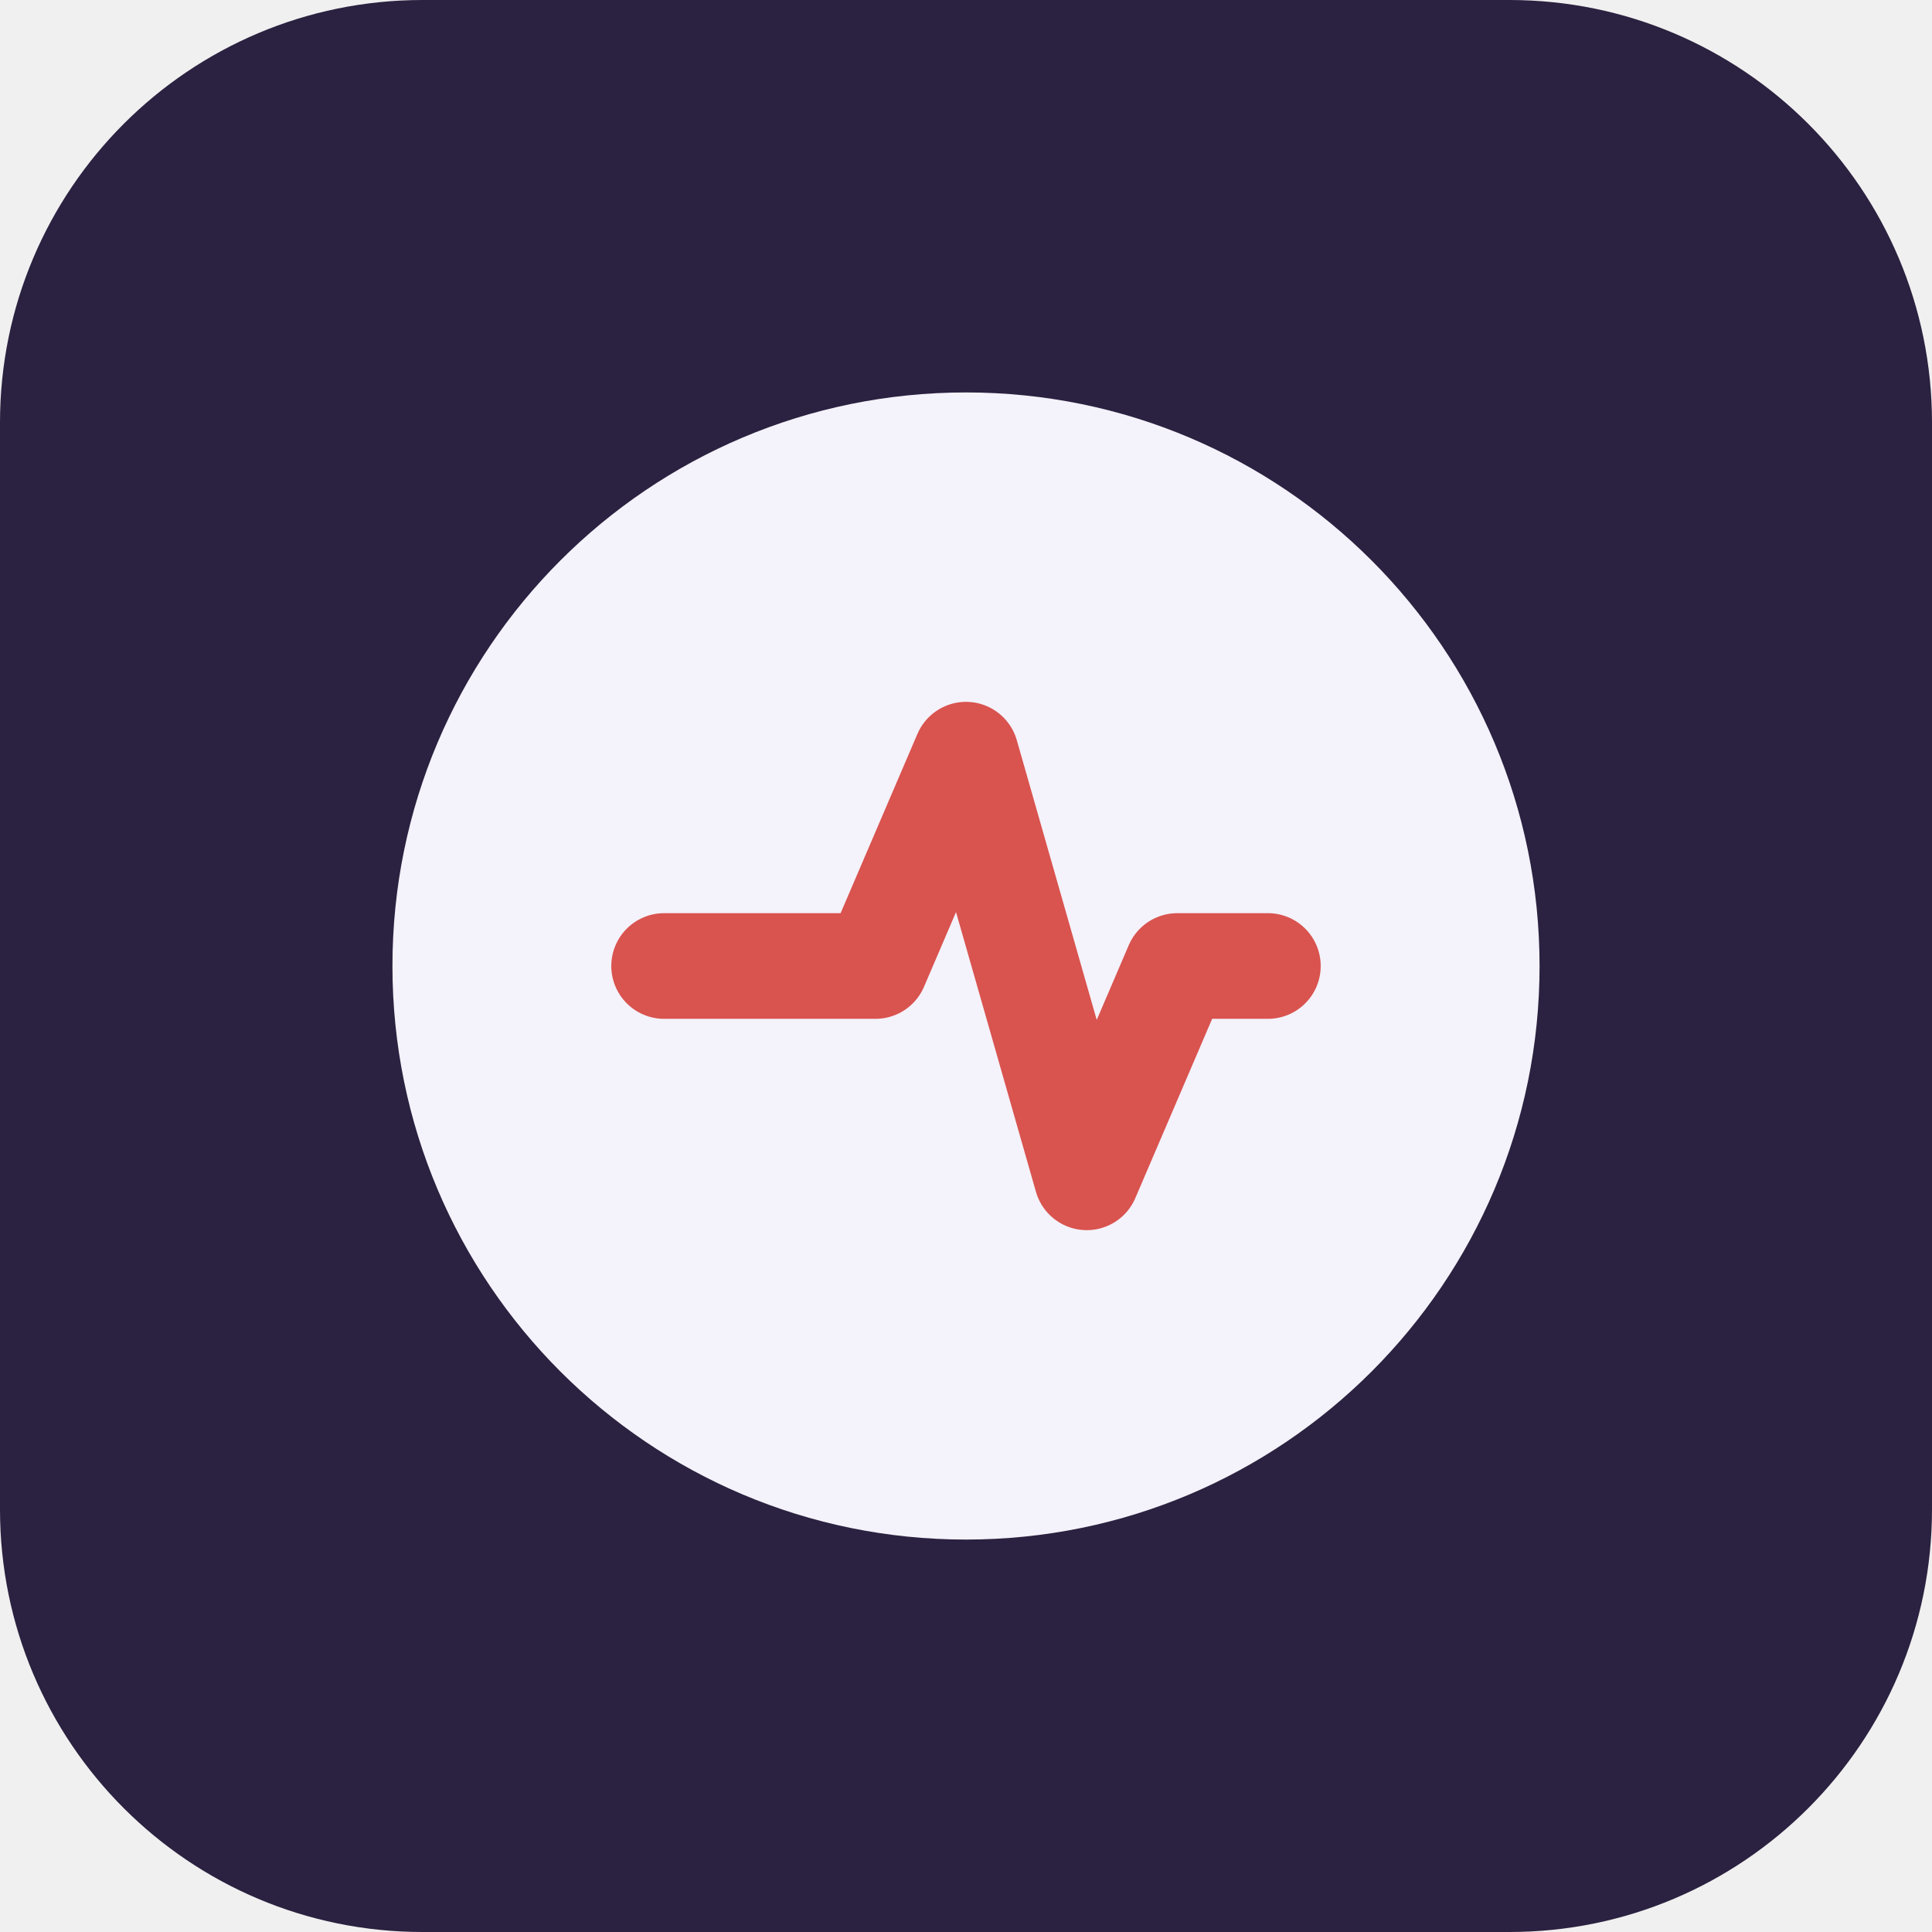
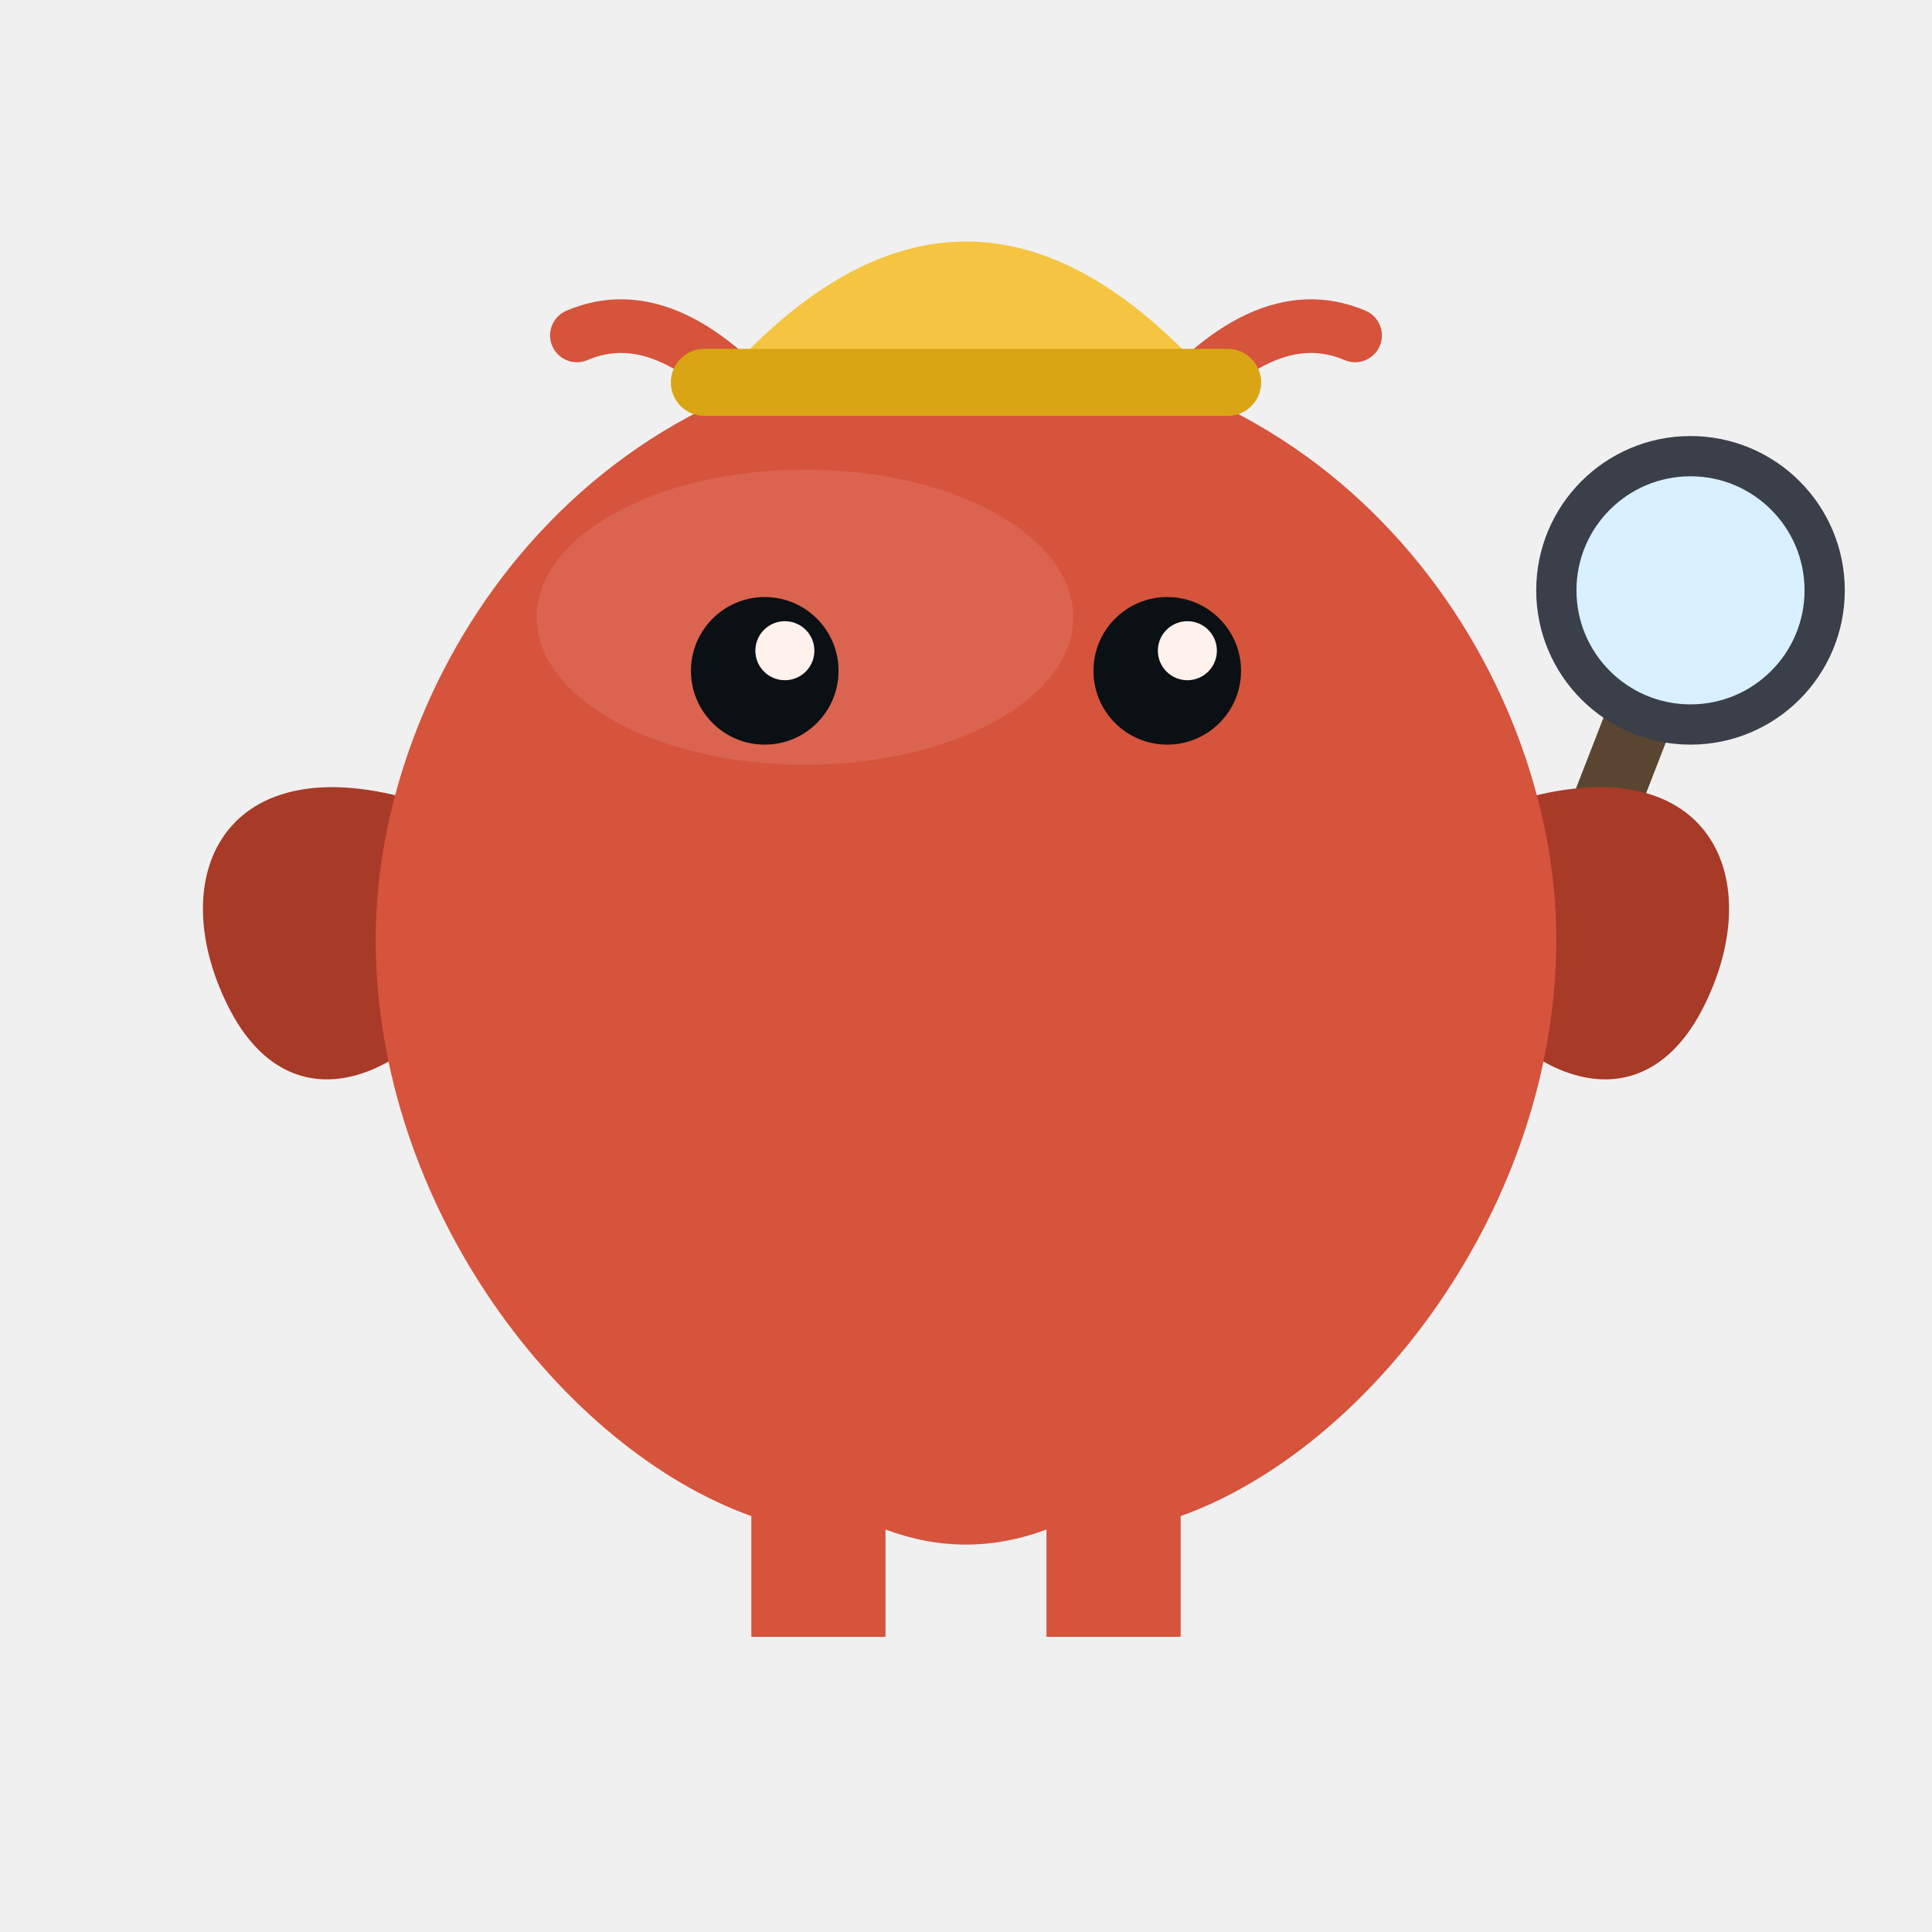
- <svg xmlns="http://www.w3.org/2000/svg" viewBox="0 0 128 128" role="img" aria-label="CI Failure Triager">
-   <rect width="128" height="128" rx="28" fill="#2b2140" />
-   <circle cx="64" cy="64" r="38" fill="#f4f2fa" />
-   <path d="M44 64h14l6-14 8 28 6-14h6" fill="none" stroke="#d9534f" stroke-width="7" stroke-linecap="round" stroke-linejoin="round" />
+ <svg xmlns="http://www.w3.org/2000/svg" width="256" height="256" viewBox="-12 -18 144 144" role="img">
+   <defs>
+     <clipPath id="blobster-body-clip">
+       <path d="M60 8 C32 8 16 32 16 52 C16 72 30 90 44 95 L44 104 L54 104 L54 96 C58 97.5 62 97.5 66 96 L66 104 L76 104 L76 95 C90 90 104 72 104 52 C104 32 88 8 60 8 Z" />
+     </clipPath>
+   </defs>
+   <g stroke="#d6533c" stroke-width="4" stroke-linecap="round" fill="none">
+     <path d="M46 14 Q38 4 31 7" />
+     <path d="M74 14 Q82 4 89 7" />
+   </g>
+   <g>
+     <path d="M20 42 C5 37 0 47 5 57 C10 67 20 62 25 52 C28 45 25 42 20 42 Z" fill="#a83a28" />
+   </g>
+   <g>
+     <path d="M103 54 L110 36" fill="none" stroke="#5a4630" stroke-width="5" stroke-linecap="round" />
+     <circle cx="114" cy="26" r="10" fill="#d8f0ff" stroke="#3a3f4a" stroke-width="3" />
+     <path d="M100 42 C115 37 120 47 115 57 C110 67 100 62 95 52 C92 45 95 42 100 42 Z" fill="#a83a28" />
+   </g>
+   <path d="M60 8 C32 8 16 32 16 52 C16 72 30 90 44 95 L44 104 L54 104 L54 96 C58 97.5 62 97.5 66 96 L66 104 L76 104 L76 95 C90 90 104 72 104 52 C104 32 88 8 60 8 Z" fill="#d6533c" />
+   <g clip-path="url(#blobster-body-clip)" />
+   <ellipse cx="48" cy="28" rx="20" ry="11" fill="#ffffff" opacity="0.1" />
+   <g>
+     <path d="M42 10 Q60 -10 78 10 Z" fill="#f5c542" />
+     <rect x="38" y="8" width="44" height="5" rx="2.5" fill="#d9a514" />
+   </g>
+   <g>
+     <circle cx="45" cy="32" r="5.5" fill="#0a1014" />
+     <circle cx="75" cy="32" r="5.5" fill="#0a1014" />
+     <circle cx="46.5" cy="30.5" r="2.2" fill="#fff1ec" />
+     <circle cx="76.5" cy="30.5" r="2.2" fill="#fff1ec" />
+   </g>
</svg>
